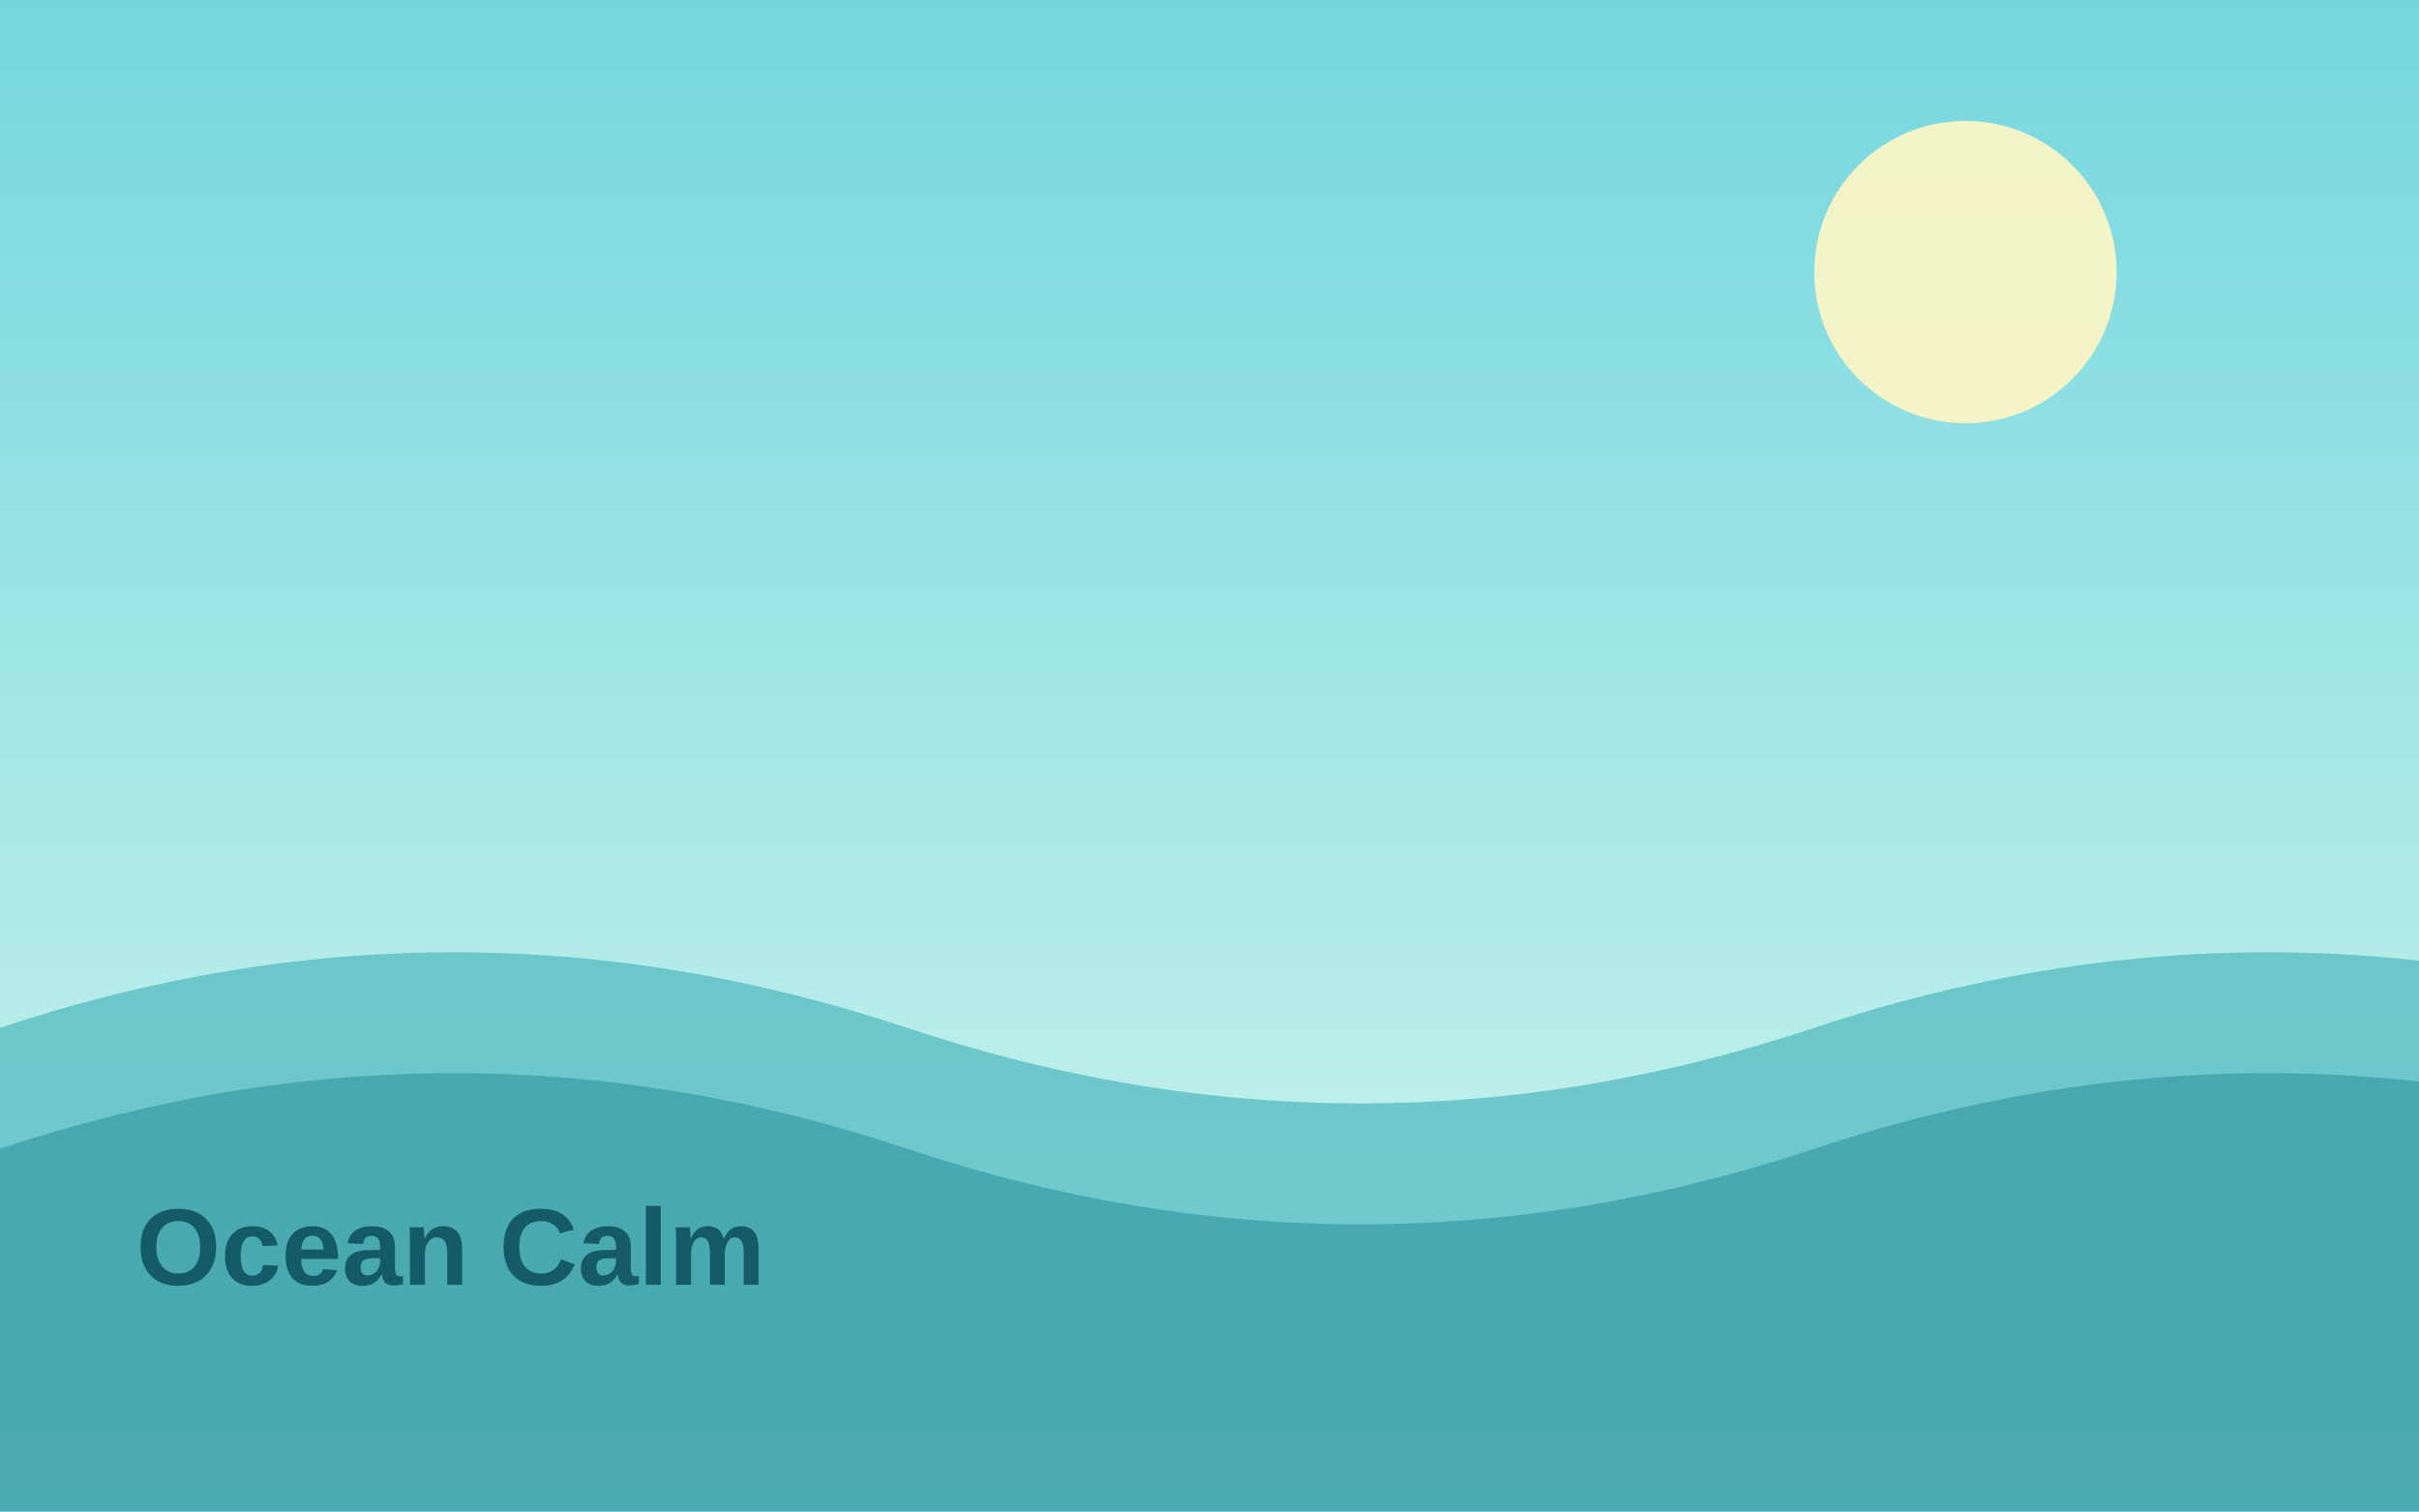
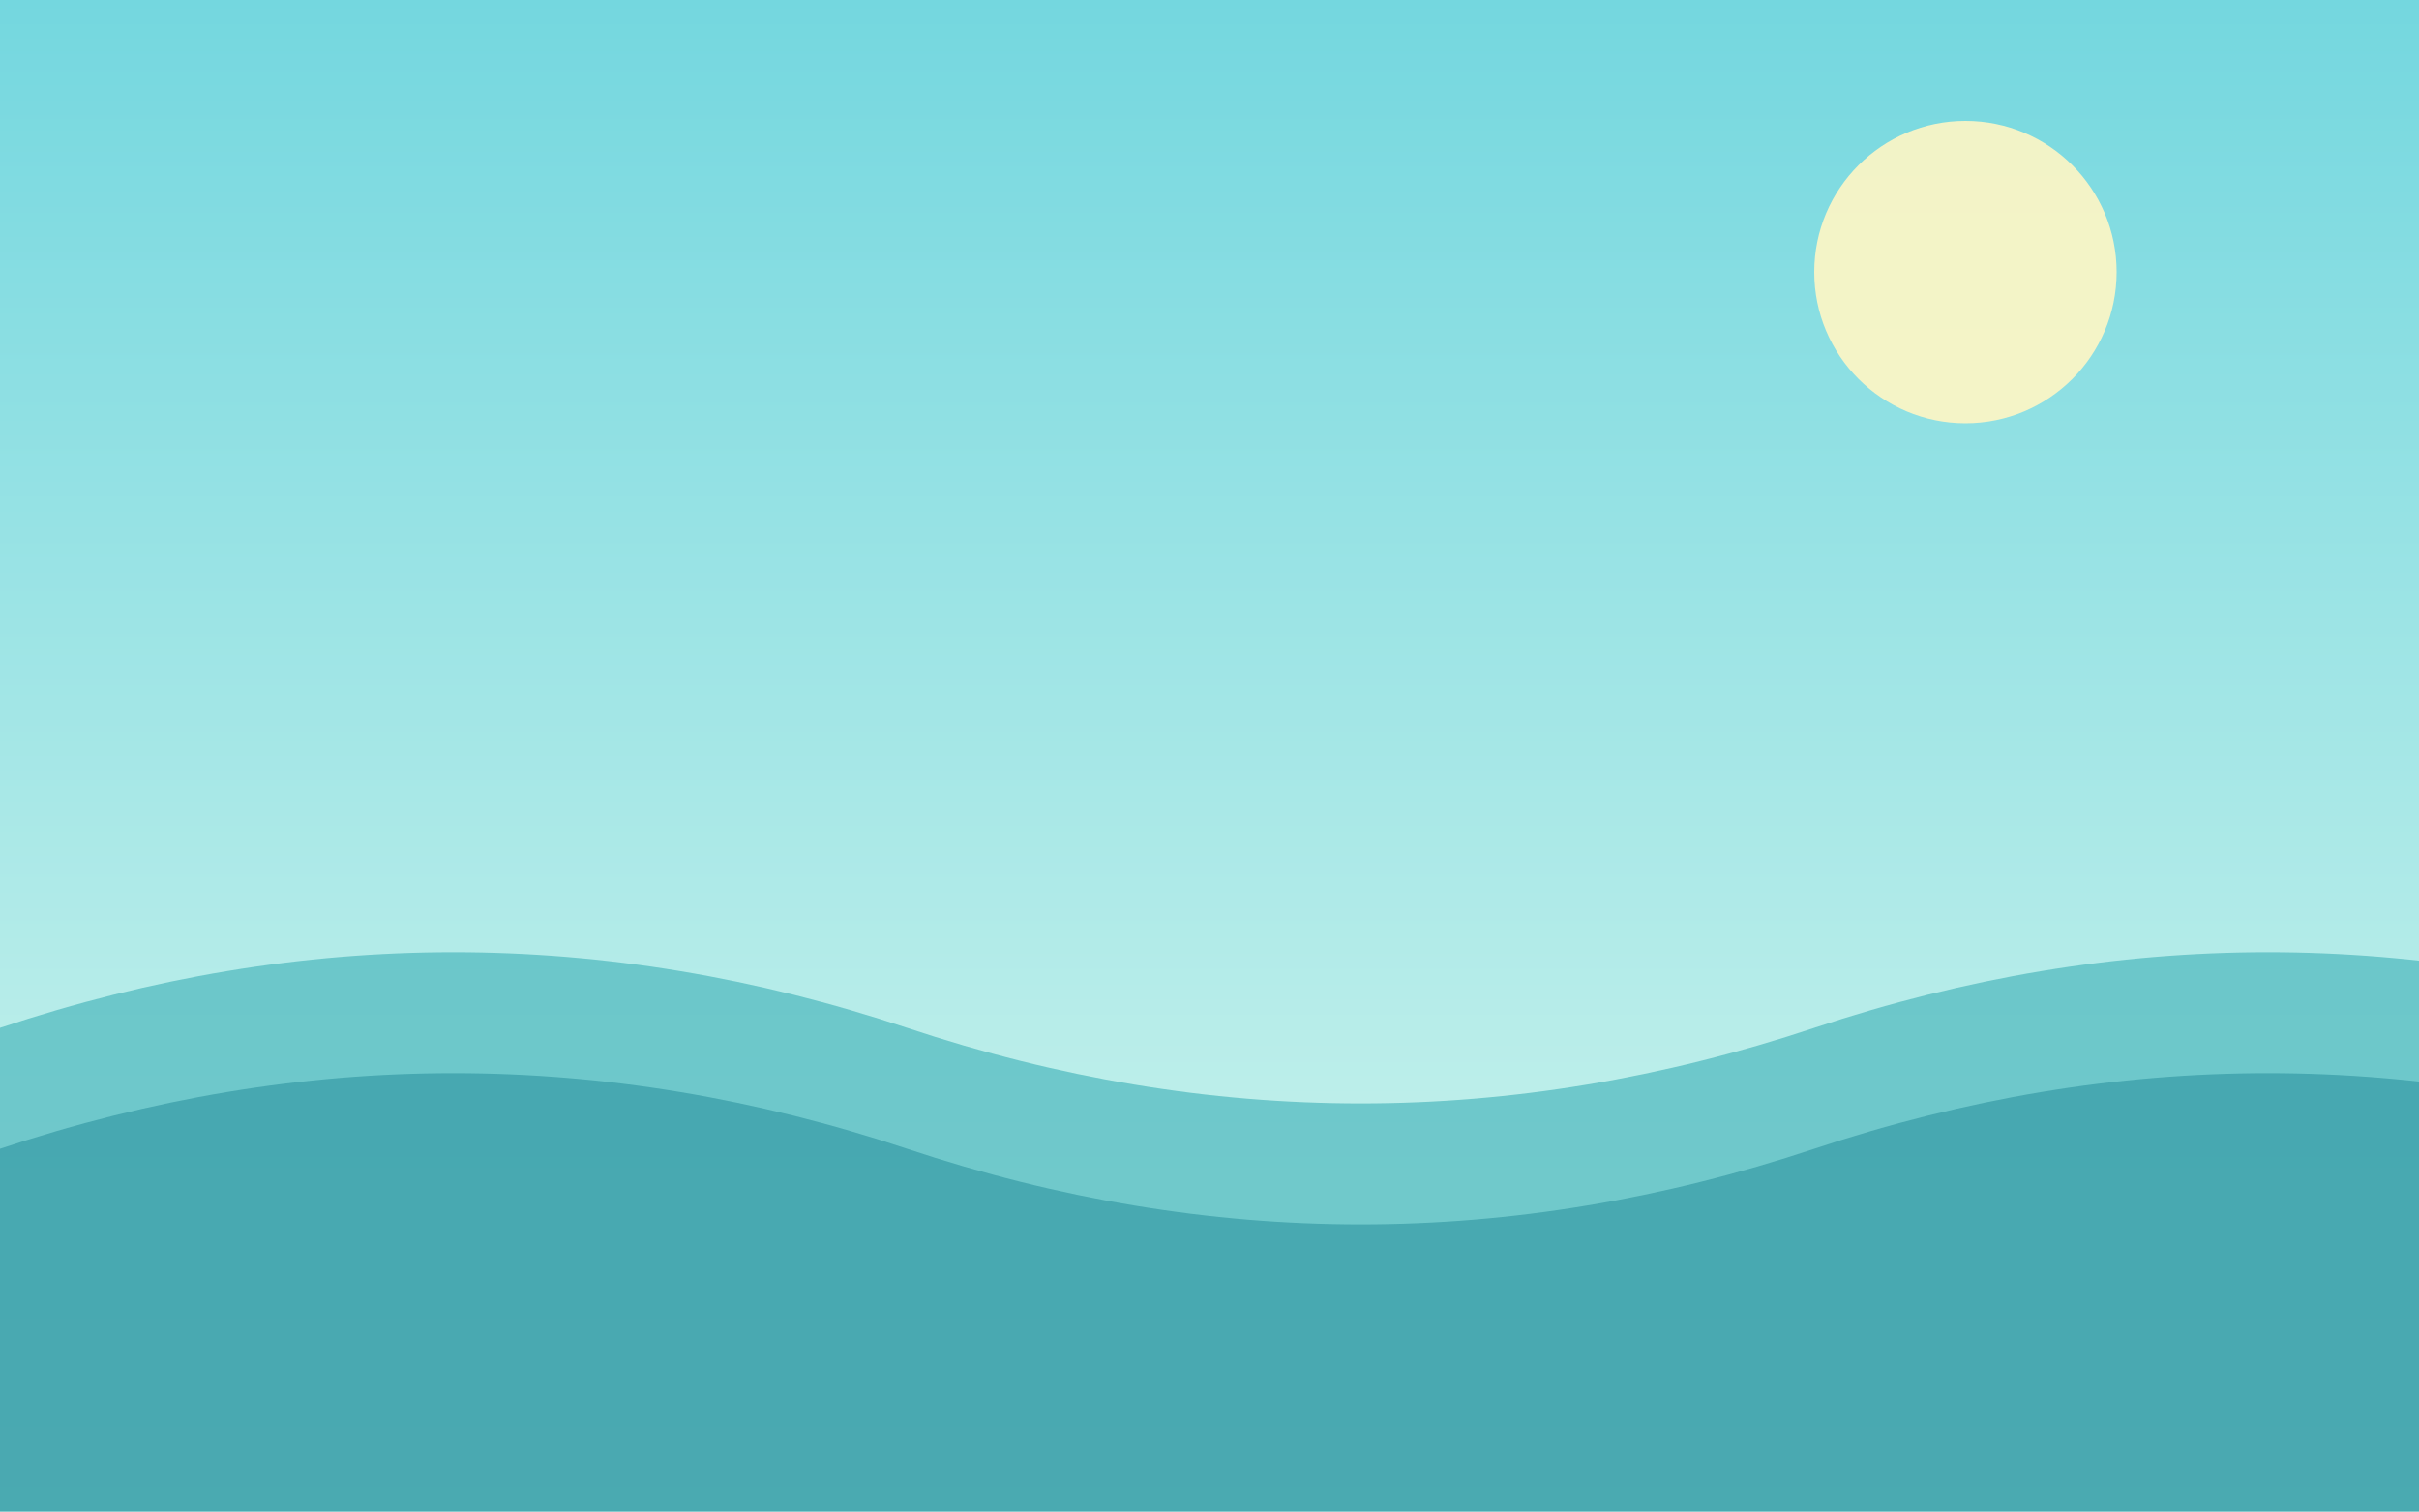
<svg xmlns="http://www.w3.org/2000/svg" viewBox="0 0 1600 1000">
  <defs>
    <linearGradient id="g" x2="0" y2="1">
      <stop stop-color="#74d7df" />
      <stop offset="1" stop-color="#d7f7ee" />
    </linearGradient>
  </defs>
  <rect width="1600" height="1000" fill="url(#g)" />
  <circle cx="1300" cy="180" r="100" fill="#fff6c4" opacity=".9" />
  <path d="M0 680 Q300 580 600 680 T1200 680 T1800 680 V1000 H0Z" fill="#4db8bd" opacity=".7" />
  <path d="M0 760 Q300 660 600 760 T1200 760 T1800 760 V1000 H0Z" fill="#268e9b" opacity=".55" />
-   <text x="90" y="850" fill="#155b67" font-family="Arial,sans-serif" font-size="72" font-weight="700">Ocean Calm</text>
</svg>
